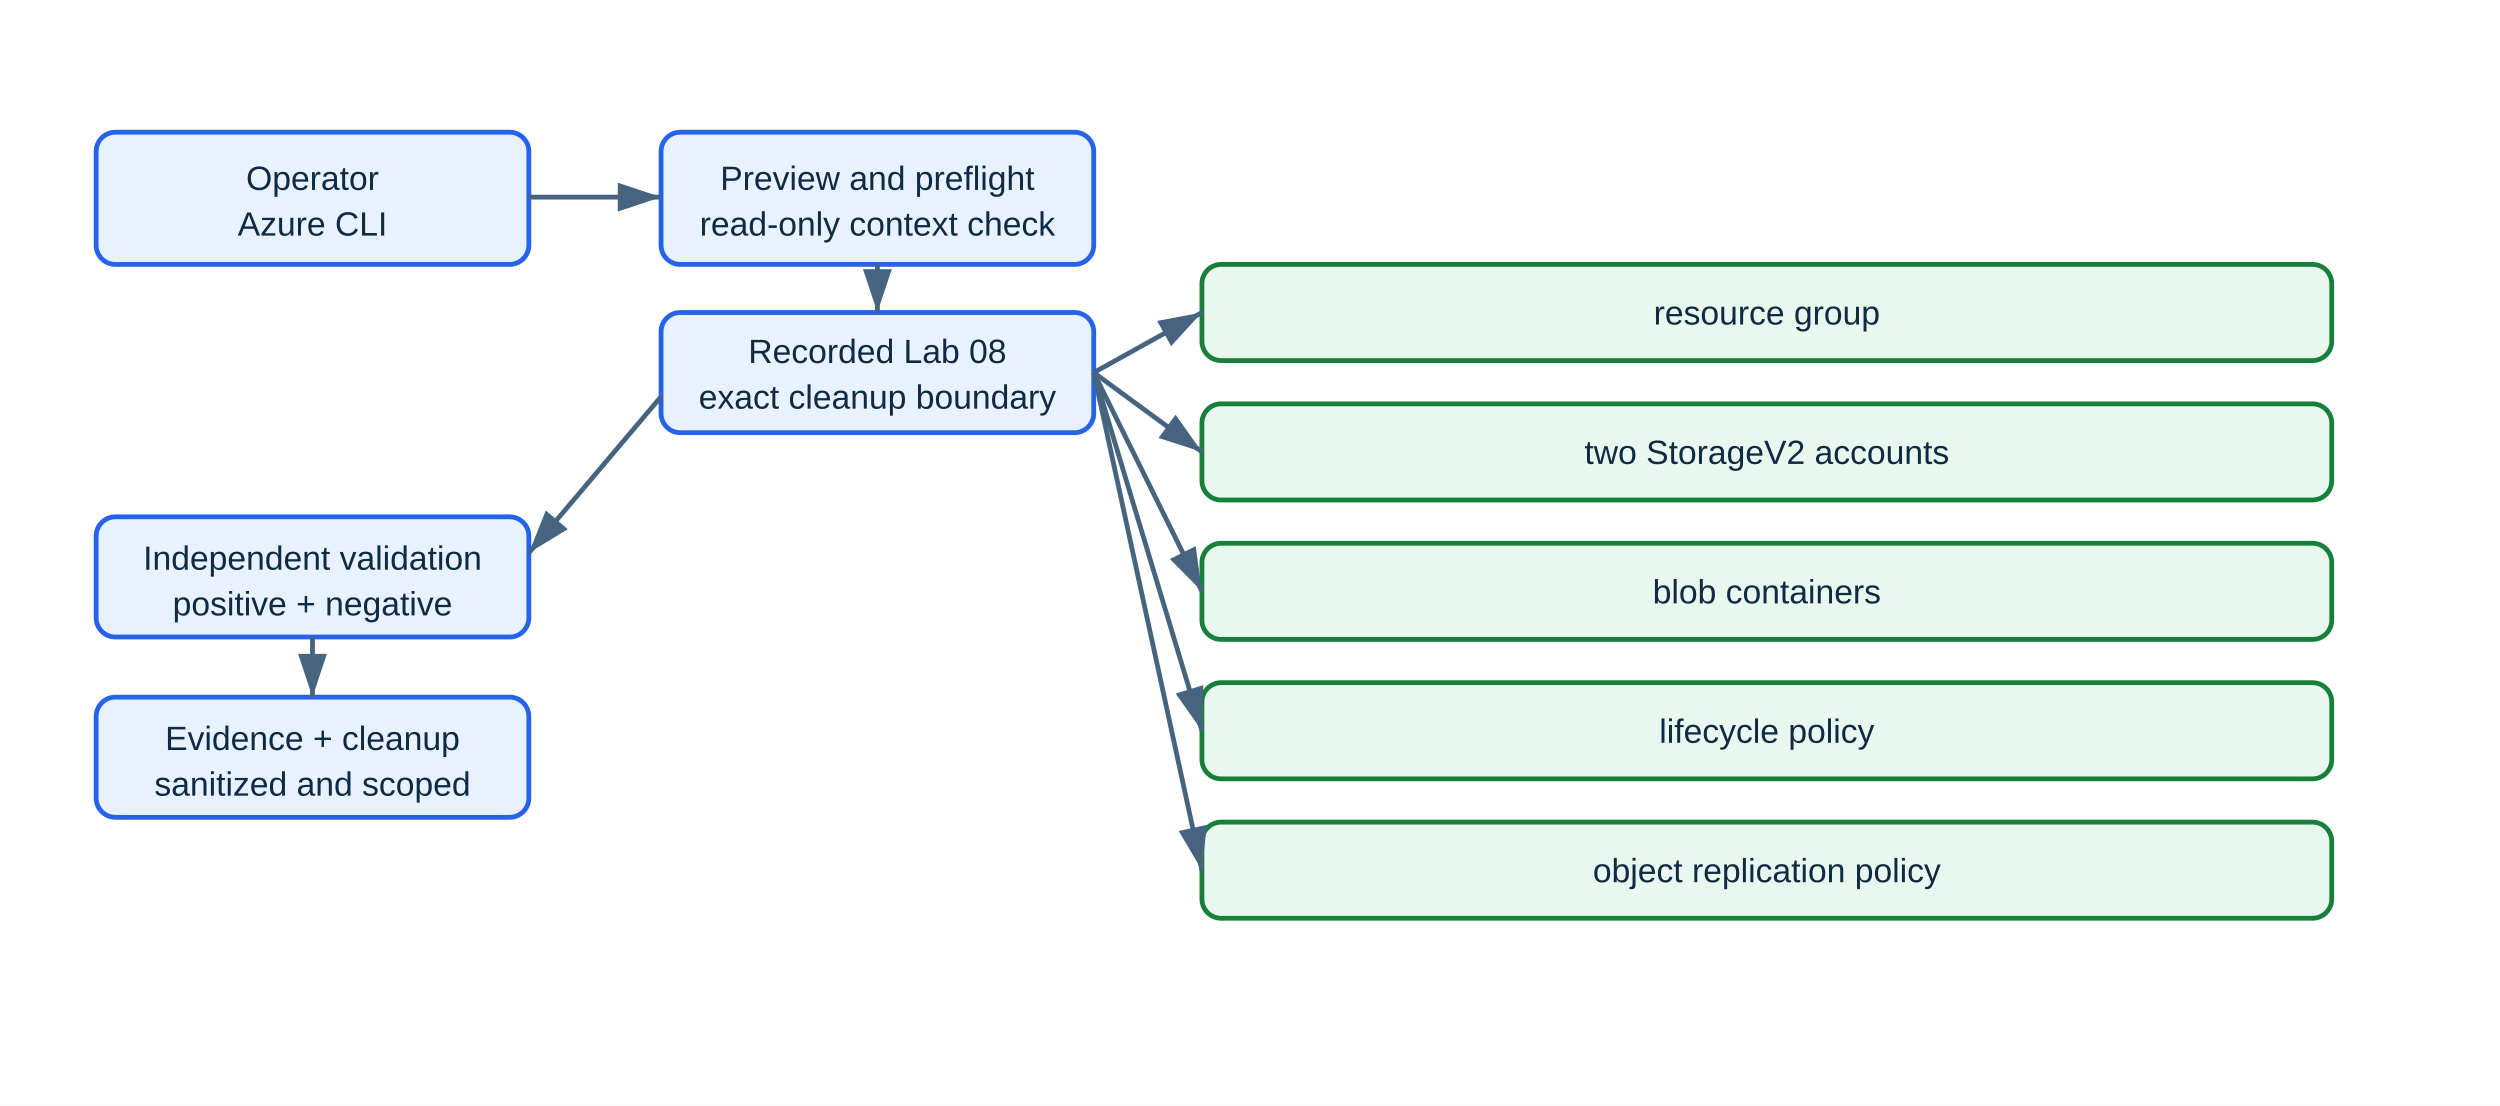
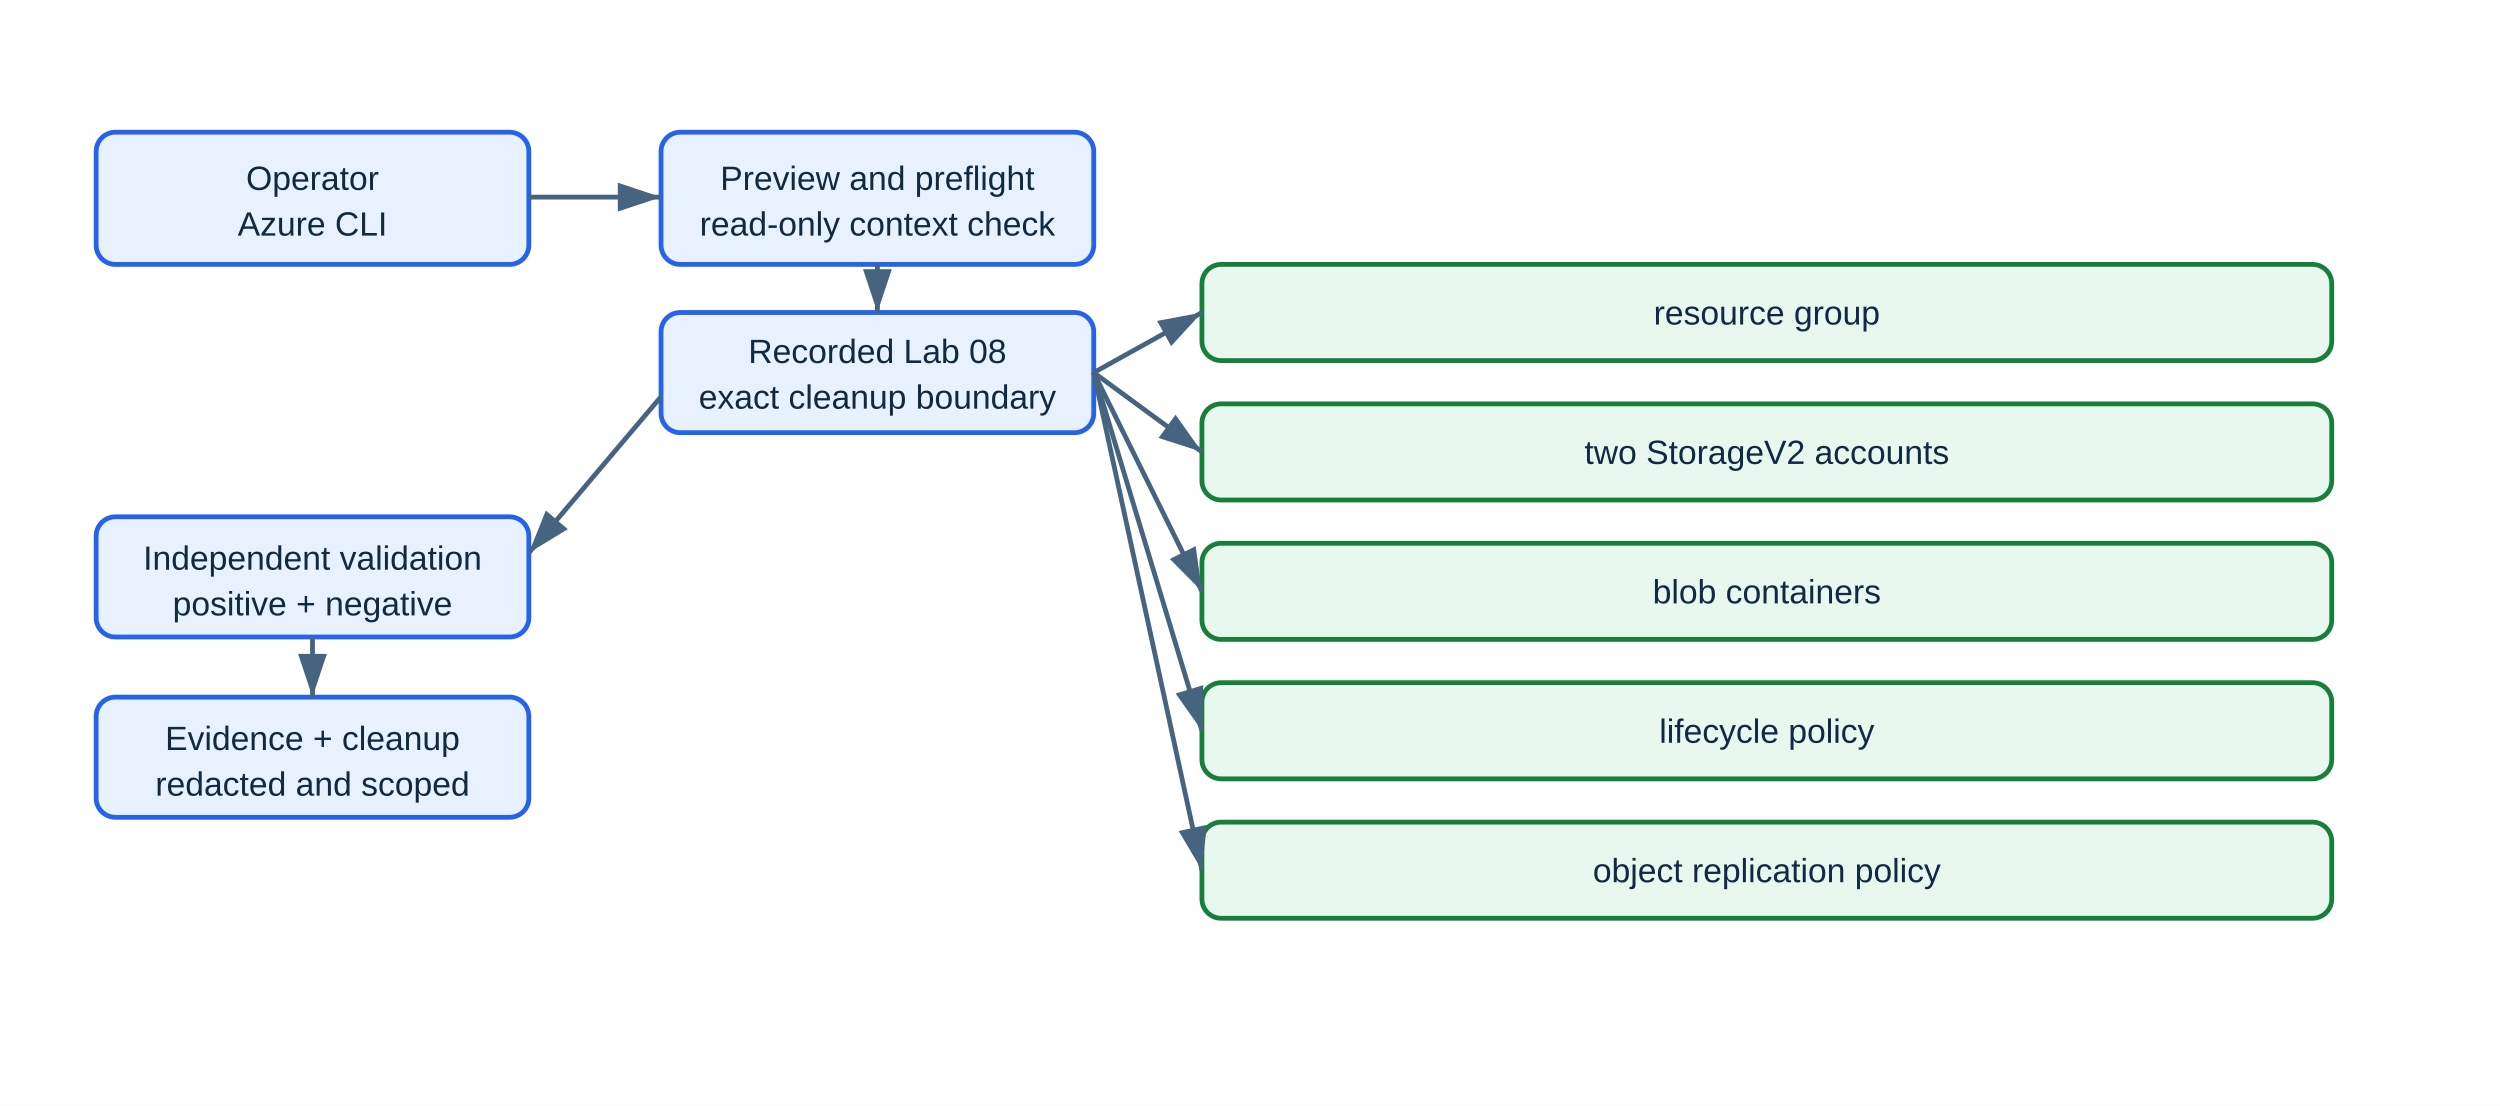
<svg xmlns="http://www.w3.org/2000/svg" width="1040" height="460" viewBox="0 0 1040 460" role="img" aria-labelledby="title desc">
  <defs>
    <marker id="arrow" markerWidth="10" markerHeight="10" refX="9" refY="3" orient="auto">
      <path d="M0,0 L0,6 L9,3 z" fill="#46647f" />
    </marker>
  </defs>
  <style>text{font-family:Segoe UI,Arial,sans-serif;font-size:14px;fill:#102a43} .control{fill:#e8f1ff;stroke:#2563eb;stroke-width:2} .resource{fill:#e9f8ef;stroke:#16803a;stroke-width:2} .arrow{fill:none;stroke:#46647f;stroke-width:2;marker-end:url(#arrow)}</style>
  <rect width="100%" height="100%" fill="#ffffff" />
  <rect x="40" y="55" width="180" height="55" rx="8" class="control" />
  <text x="130" y="79" text-anchor="middle">Operator</text>
  <text x="130" y="98" text-anchor="middle">Azure CLI</text>
  <rect x="275" y="55" width="180" height="55" rx="8" class="control" />
  <text x="365" y="79" text-anchor="middle">Preview and preflight</text>
  <text x="365" y="98" text-anchor="middle">read-only context check</text>
  <path d="M220 82 L275 82" class="arrow" />
  <rect x="275" y="130" width="180" height="50" rx="8" class="control" />
  <text x="365" y="151" text-anchor="middle">Recorded Lab 08</text>
  <text x="365" y="170" text-anchor="middle">exact cleanup boundary</text>
  <path d="M365 110 L365 130" class="arrow" />
  <rect x="500" y="110" width="470" height="40" rx="8" class="resource" />
  <text x="735" y="135" text-anchor="middle">resource group</text>
  <rect x="500" y="168" width="470" height="40" rx="8" class="resource" />
  <text x="735" y="193" text-anchor="middle">two StorageV2 accounts</text>
  <rect x="500" y="226" width="470" height="40" rx="8" class="resource" />
  <text x="735" y="251" text-anchor="middle">blob containers</text>
  <rect x="500" y="284" width="470" height="40" rx="8" class="resource" />
  <text x="735" y="309" text-anchor="middle">lifecycle policy</text>
  <rect x="500" y="342" width="470" height="40" rx="8" class="resource" />
  <text x="735" y="367" text-anchor="middle">object replication policy</text>
  <path d="M 455 155 L 500 130" class="arrow" />
  <path d="M 455 155 L 500 188" class="arrow" />
  <path d="M 455 155 L 500 246" class="arrow" />
  <path d="M 455 155 L 500 304" class="arrow" />
  <path d="M 455 155 L 500 362" class="arrow" />
  <rect x="40" y="215" width="180" height="50" rx="8" class="control" />
  <text x="130" y="237" text-anchor="middle">Independent validation</text>
  <text x="130" y="256" text-anchor="middle">positive + negative</text>
  <path d="M275 165 L220 230" class="arrow" />
  <rect x="40" y="290" width="180" height="50" rx="8" class="control" />
  <text x="130" y="312" text-anchor="middle">Evidence + cleanup</text>
-   <text x="130" y="331" text-anchor="middle">sanitized and scoped</text>
+   <text x="130" y="331" text-anchor="middle">redacted and scoped</text>
  <path d="M130 265 L130 290" class="arrow" />
</svg>
